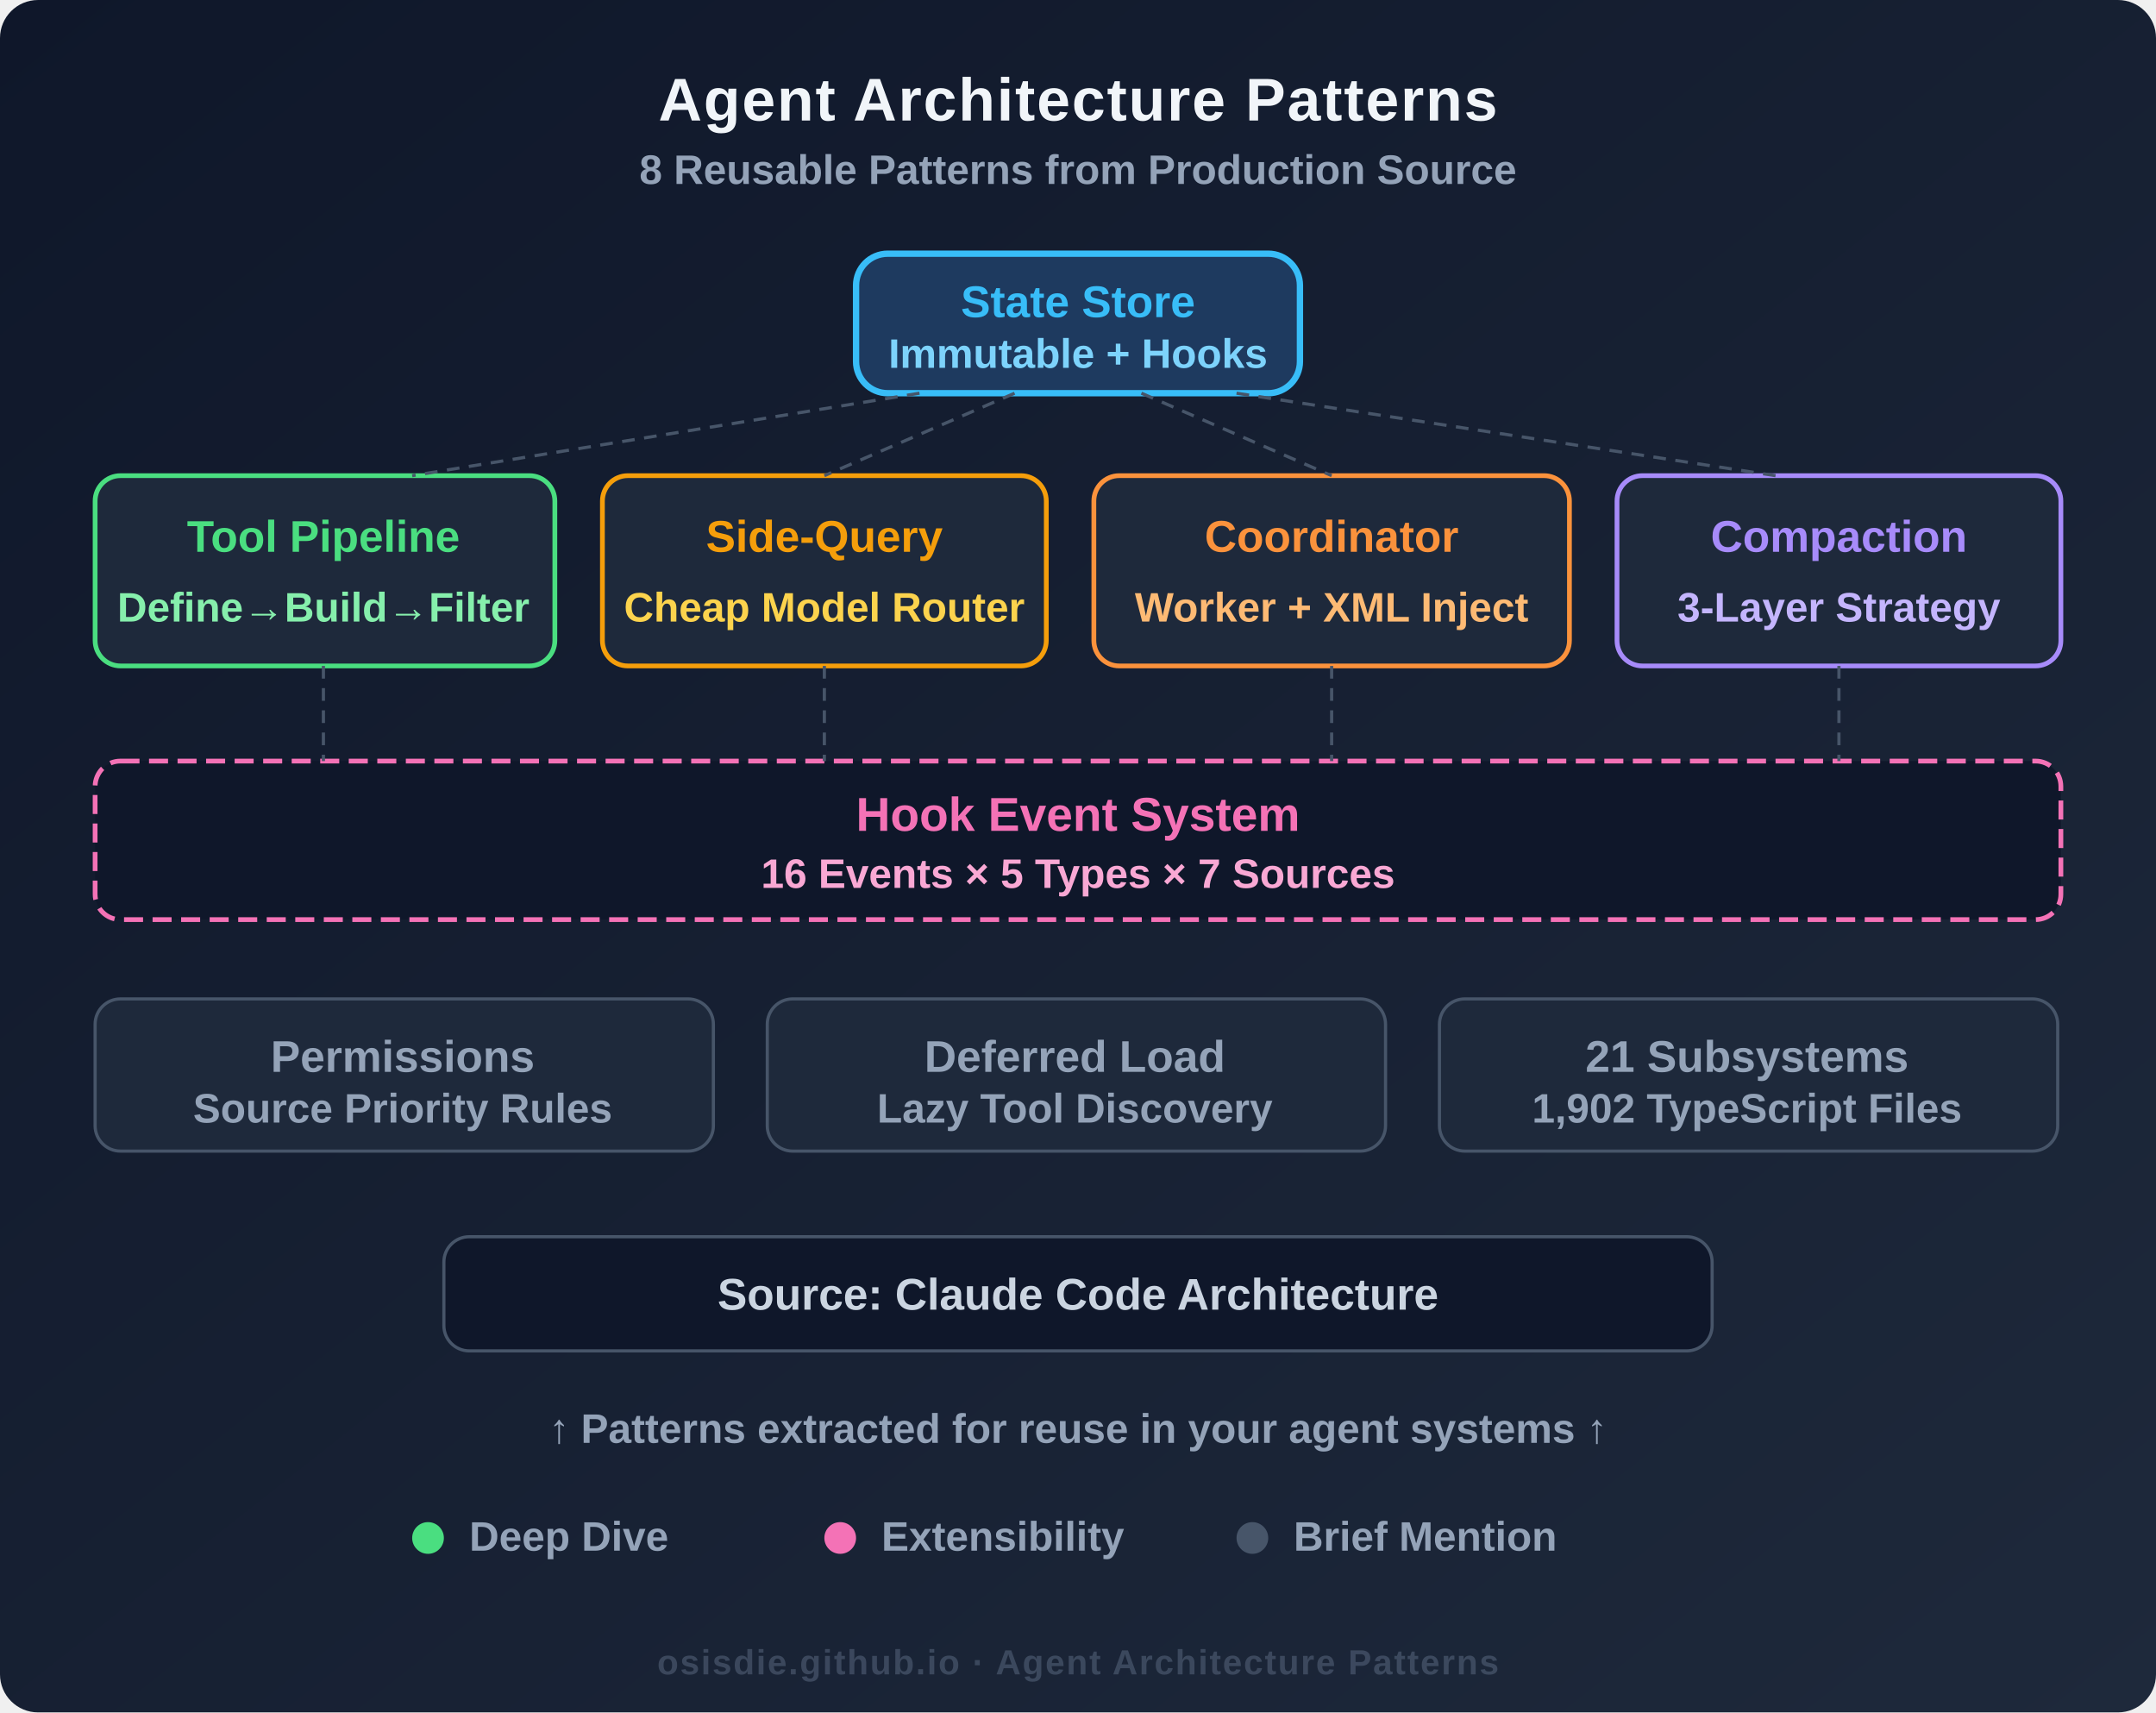
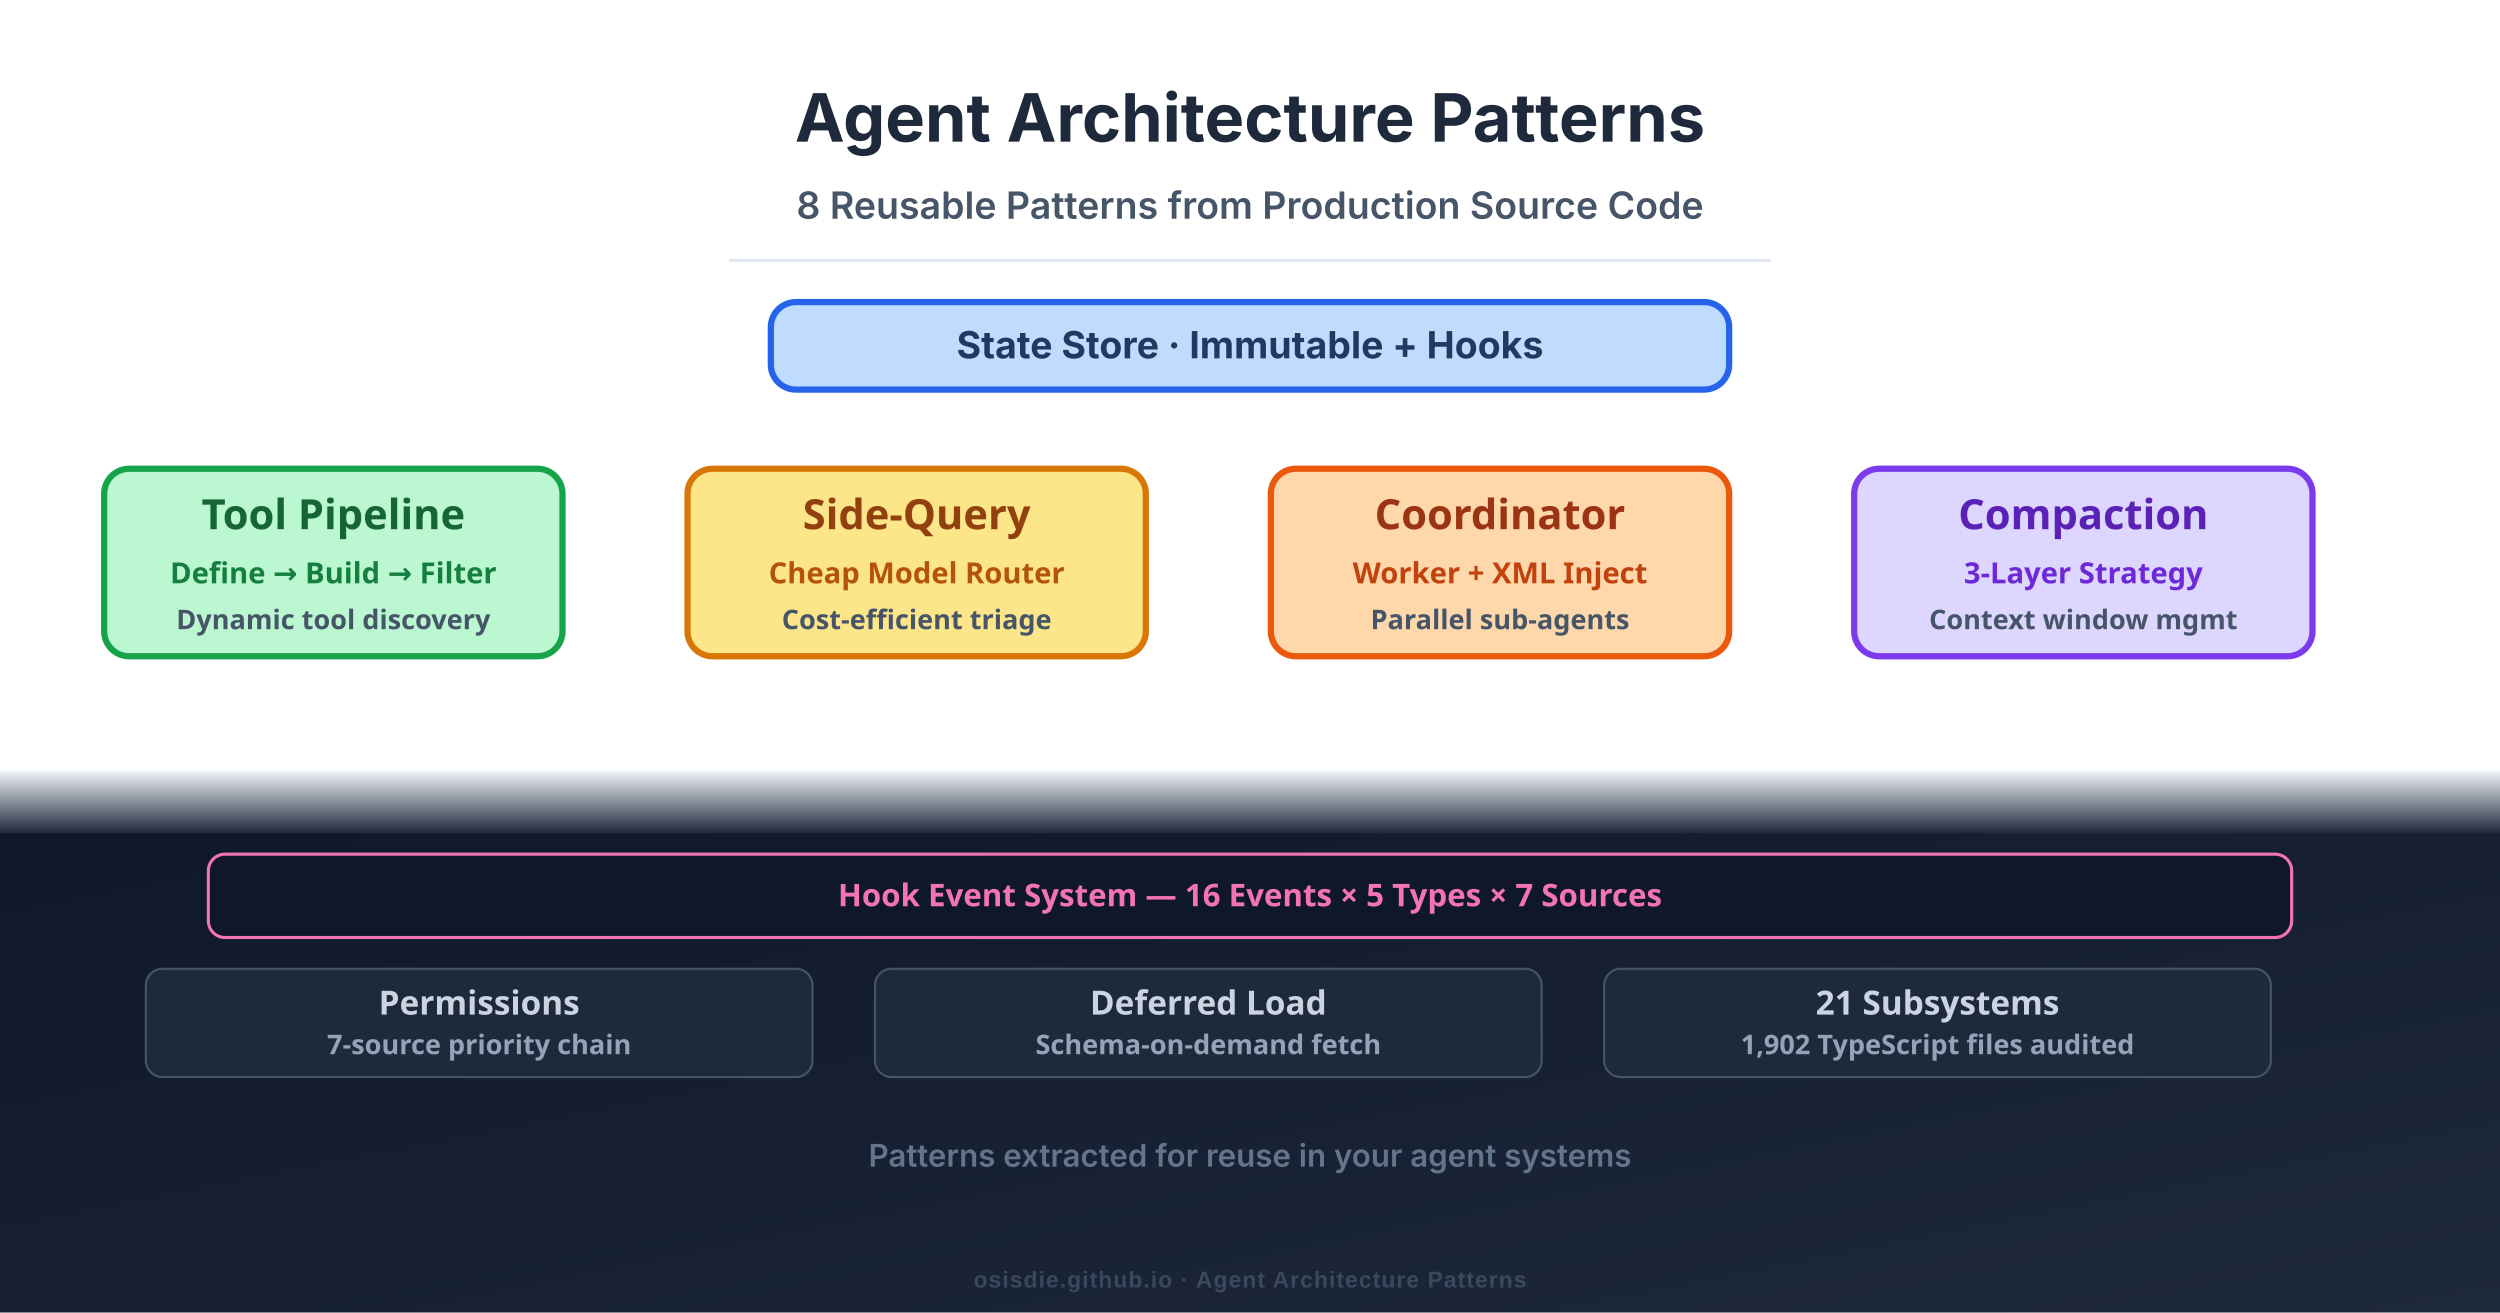
- <svg xmlns="http://www.w3.org/2000/svg" viewBox="0 0 680 540" font-family="-apple-system, system-ui, Arial, sans-serif">
+ <svg xmlns="http://www.w3.org/2000/svg" viewBox="0 0 1200 630" width="1200" height="630">
  <defs>
-     <linearGradient id="bgGrad" x1="0%" y1="0%" x2="100%" y2="100%">
-       <stop offset="0%" style="stop-color:#0f172a;stop-opacity:1" />
-       <stop offset="100%" style="stop-color:#1e293b;stop-opacity:1" />
+     <linearGradient id="transitionGrad" x1="0%" y1="0%" x2="0%" y2="100%">
+       <stop offset="0%" style="stop-color:#f1f5f9" />
+       <stop offset="100%" style="stop-color:#1e293b" />
    </linearGradient>
+     <linearGradient id="detailBgGrad" x1="0%" y1="0%" x2="100%" y2="100%">
+       <stop offset="0%" style="stop-color:#0f172a" />
+       <stop offset="100%" style="stop-color:#1e293b" />
+     </linearGradient>
+     <filter id="shadow">
+       <feDropShadow dx="0" dy="2" stdDeviation="4" flood-color="#000" flood-opacity="0.12" />
+     </filter>
  </defs>
-   <rect width="680" height="540" fill="url(#bgGrad)" rx="12" />
-   <text x="340" y="38" text-anchor="middle" fill="#f1f5f9" font-size="19" font-weight="700" letter-spacing="0.5px">Agent Architecture Patterns</text>
-   <text x="340" y="58" text-anchor="middle" fill="#94a3b8" font-size="13" font-weight="600">8 Reusable Patterns from Production Source</text>
-   <rect x="270" y="80" width="140" height="44" rx="10" fill="#1e3a5f" stroke="#38bdf8" stroke-width="2" />
-   <text x="340" y="100" text-anchor="middle" fill="#38bdf8" font-size="14" font-weight="700">State Store</text>
-   <text x="340" y="116" text-anchor="middle" fill="#7dd3fc" font-size="13" font-weight="600">Immutable + Hooks</text>
-   <rect x="30" y="150" width="145" height="60" rx="8" fill="#1e293b" stroke="#4ade80" stroke-width="1.5" />
-   <text x="102" y="174" text-anchor="middle" fill="#4ade80" font-size="14" font-weight="600">Tool Pipeline</text>
-   <text x="102" y="196" text-anchor="middle" fill="#86efac" font-size="13" font-weight="600">Define→Build→Filter</text>
-   <rect x="190" y="150" width="140" height="60" rx="8" fill="#1e293b" stroke="#f59e0b" stroke-width="1.5" />
-   <text x="260" y="174" text-anchor="middle" fill="#f59e0b" font-size="14" font-weight="600">Side-Query</text>
-   <text x="260" y="196" text-anchor="middle" fill="#fcd34d" font-size="13" font-weight="600">Cheap Model Router</text>
-   <rect x="345" y="150" width="150" height="60" rx="8" fill="#1e293b" stroke="#fb923c" stroke-width="1.5" />
-   <text x="420" y="174" text-anchor="middle" fill="#fb923c" font-size="14" font-weight="600">Coordinator</text>
-   <text x="420" y="196" text-anchor="middle" fill="#fdba74" font-size="13" font-weight="600">Worker + XML Inject</text>
-   <rect x="510" y="150" width="140" height="60" rx="8" fill="#1e293b" stroke="#a78bfa" stroke-width="1.5" />
-   <text x="580" y="174" text-anchor="middle" fill="#a78bfa" font-size="14" font-weight="600">Compaction</text>
-   <text x="580" y="196" text-anchor="middle" fill="#c4b5fd" font-size="13" font-weight="600">3-Layer Strategy</text>
-   <line x1="290" y1="124" x2="130" y2="150" stroke="#475569" stroke-width="1" stroke-dasharray="4,3" />
-   <line x1="320" y1="124" x2="260" y2="150" stroke="#475569" stroke-width="1" stroke-dasharray="4,3" />
-   <line x1="360" y1="124" x2="420" y2="150" stroke="#475569" stroke-width="1" stroke-dasharray="4,3" />
-   <line x1="390" y1="124" x2="560" y2="150" stroke="#475569" stroke-width="1" stroke-dasharray="4,3" />
-   <rect x="30" y="240" width="620" height="50" rx="8" fill="#0f172a" stroke="#f472b6" stroke-width="1.5" stroke-dasharray="6,3" />
-   <text x="340" y="262" text-anchor="middle" fill="#f472b6" font-size="15" font-weight="700">Hook Event System</text>
-   <text x="340" y="280" text-anchor="middle" fill="#f9a8d4" font-size="13" font-weight="600">16 Events × 5 Types × 7 Sources</text>
-   <line x1="102" y1="210" x2="102" y2="240" stroke="#475569" stroke-width="1" stroke-dasharray="4,3" />
-   <line x1="260" y1="210" x2="260" y2="240" stroke="#475569" stroke-width="1" stroke-dasharray="4,3" />
-   <line x1="420" y1="210" x2="420" y2="240" stroke="#475569" stroke-width="1" stroke-dasharray="4,3" />
-   <line x1="580" y1="210" x2="580" y2="240" stroke="#475569" stroke-width="1" stroke-dasharray="4,3" />
-   <rect x="30" y="315" width="195" height="48" rx="8" fill="#1e293b" stroke="#475569" stroke-width="1" />
-   <text x="127" y="338" text-anchor="middle" fill="#94a3b8" font-size="14" font-weight="600">Permissions</text>
-   <text x="127" y="354" text-anchor="middle" fill="#94a3b8" font-size="13" font-weight="600">Source Priority Rules</text>
-   <rect x="242" y="315" width="195" height="48" rx="8" fill="#1e293b" stroke="#475569" stroke-width="1" />
-   <text x="339" y="338" text-anchor="middle" fill="#94a3b8" font-size="14" font-weight="600">Deferred Load</text>
-   <text x="339" y="354" text-anchor="middle" fill="#94a3b8" font-size="13" font-weight="600">Lazy Tool Discovery</text>
-   <rect x="454" y="315" width="195" height="48" rx="8" fill="#1e293b" stroke="#475569" stroke-width="1" />
-   <text x="551" y="338" text-anchor="middle" fill="#94a3b8" font-size="14" font-weight="600">21 Subsystems</text>
-   <text x="551" y="354" text-anchor="middle" fill="#94a3b8" font-size="13" font-weight="600">1,902 TypeScript Files</text>
-   <rect x="140" y="390" width="400" height="36" rx="8" fill="#0f172a" stroke="#475569" stroke-width="1" />
-   <text x="340" y="413" text-anchor="middle" fill="#cbd5e1" font-size="14" font-weight="600">Source: Claude Code Architecture</text>
-   <text x="340" y="455" text-anchor="middle" fill="#94a3b8" font-size="13" font-weight="600">↑ Patterns extracted for reuse in your agent systems ↑</text>
-   <circle cx="135" cy="485" r="5" fill="#4ade80" />
-   <text x="148" y="489" fill="#94a3b8" font-size="13" font-weight="600">Deep Dive</text>
-   <circle cx="265" cy="485" r="5" fill="#f472b6" />
-   <text x="278" y="489" fill="#94a3b8" font-size="13" font-weight="600">Extensibility</text>
-   <circle cx="395" cy="485" r="5" fill="#475569" />
-   <text x="408" y="489" fill="#94a3b8" font-size="13" font-weight="600">Brief Mention</text>
+   <rect width="1200" height="630" fill="#ffffff" />
+   <rect y="390" width="1200" height="240" fill="url(#detailBgGrad)" />
+   <rect y="370" width="1200" height="30" fill="url(#transitionGrad)" />
+   <text x="600" y="68" text-anchor="middle" font-family="-apple-system, BlinkMacSystemFont, Segoe UI, Noto Sans TC, sans-serif" font-size="32" font-weight="700" fill="#1e293b">
+     Agent Architecture Patterns
+   </text>
+   <text x="600" y="105" text-anchor="middle" font-family="-apple-system, BlinkMacSystemFont, Segoe UI, sans-serif" font-size="18" font-weight="600" fill="#475569">
+     8 Reusable Patterns from Production Source Code
+   </text>
+   <line x1="350" y1="125" x2="850" y2="125" stroke="#e2e8f0" stroke-width="1.5" />
+   <rect x="370" y="145" width="460" height="42" rx="12" fill="#bfdbfe" stroke="#2563eb" stroke-width="3" />
+   <text x="600" y="172" text-anchor="middle" font-family="-apple-system, BlinkMacSystemFont, Segoe UI, sans-serif" font-size="18" font-weight="700" fill="#1e3a5f">State Store · Immutable + Hooks</text>
+   <g transform="translate(160, 260)">
+     <rect x="-110" y="-35" width="220" height="90" rx="12" fill="#bbf7d0" stroke="#16a34a" stroke-width="3" />
+     <text x="0" y="-6" text-anchor="middle" font-family="sans-serif" font-size="20" font-weight="700" fill="#166534">Tool Pipeline</text>
+     <text x="0" y="20" text-anchor="middle" font-family="sans-serif" font-size="14" font-weight="600" fill="#15803d">Define → Build → Filter</text>
+     <text x="0" y="42" text-anchor="middle" font-family="sans-serif" font-size="13" font-weight="600" fill="#475569">Dynamic tool discovery</text>
+   </g>
+   <g transform="translate(440, 260)">
+     <rect x="-110" y="-35" width="220" height="90" rx="12" fill="#fde68a" stroke="#d97706" stroke-width="3" />
+     <text x="0" y="-6" text-anchor="middle" font-family="sans-serif" font-size="20" font-weight="700" fill="#92400e">Side-Query</text>
+     <text x="0" y="20" text-anchor="middle" font-family="sans-serif" font-size="14" font-weight="600" fill="#b45309">Cheap Model Router</text>
+     <text x="0" y="42" text-anchor="middle" font-family="sans-serif" font-size="13" font-weight="600" fill="#475569">Cost-efficient triage</text>
+   </g>
+   <g transform="translate(720, 260)">
+     <rect x="-110" y="-35" width="220" height="90" rx="12" fill="#fed7aa" stroke="#ea580c" stroke-width="3" />
+     <text x="0" y="-6" text-anchor="middle" font-family="sans-serif" font-size="20" font-weight="700" fill="#9a3412">Coordinator</text>
+     <text x="0" y="20" text-anchor="middle" font-family="sans-serif" font-size="14" font-weight="600" fill="#c2410c">Worker + XML Inject</text>
+     <text x="0" y="42" text-anchor="middle" font-family="sans-serif" font-size="13" font-weight="600" fill="#475569">Parallel sub-agents</text>
+   </g>
+   <g transform="translate(1000, 260)">
+     <rect x="-110" y="-35" width="220" height="90" rx="12" fill="#ddd6fe" stroke="#7c3aed" stroke-width="3" />
+     <text x="0" y="-6" text-anchor="middle" font-family="sans-serif" font-size="20" font-weight="700" fill="#5b21b6">Compaction</text>
+     <text x="0" y="20" text-anchor="middle" font-family="sans-serif" font-size="14" font-weight="600" fill="#6d28d9">3-Layer Strategy</text>
+     <text x="0" y="42" text-anchor="middle" font-family="sans-serif" font-size="13" font-weight="600" fill="#475569">Context window mgmt</text>
+   </g>
+   <rect x="100" y="410" width="1000" height="40" rx="8" fill="#0f172a" stroke="#f472b6" stroke-width="1.5" />
+   <text x="600" y="435" text-anchor="middle" font-family="sans-serif" font-size="15" font-weight="700" fill="#f472b6">Hook Event System — 16 Events × 5 Types × 7 Sources</text>
+   <rect x="70" y="465" width="320" height="52" rx="8" fill="#1e293b" stroke="#475569" stroke-width="1" />
+   <text x="230" y="487" text-anchor="middle" font-family="sans-serif" font-size="16" font-weight="700" fill="#cbd5e1">Permissions</text>
+   <text x="230" y="506" text-anchor="middle" font-family="sans-serif" font-size="13" font-weight="600" fill="#94a3b8">7-source priority chain</text>
+   <rect x="420" y="465" width="320" height="52" rx="8" fill="#1e293b" stroke="#475569" stroke-width="1" />
+   <text x="580" y="487" text-anchor="middle" font-family="sans-serif" font-size="16" font-weight="700" fill="#cbd5e1">Deferred Load</text>
+   <text x="580" y="506" text-anchor="middle" font-family="sans-serif" font-size="13" font-weight="600" fill="#94a3b8">Schema-on-demand fetch</text>
+   <rect x="770" y="465" width="320" height="52" rx="8" fill="#1e293b" stroke="#475569" stroke-width="1" />
+   <text x="930" y="487" text-anchor="middle" font-family="sans-serif" font-size="16" font-weight="700" fill="#cbd5e1">21 Subsystems</text>
+   <text x="930" y="506" text-anchor="middle" font-family="sans-serif" font-size="13" font-weight="600" fill="#94a3b8">1,902 TypeScript files audited</text>
+   <text x="600" y="560" text-anchor="middle" font-family="-apple-system, BlinkMacSystemFont, Segoe UI, sans-serif" font-size="15" font-weight="600" fill="#64748b">
+     Patterns extracted for reuse in your agent systems
+   </text>
  <g opacity="0.45">
-     <text x="340" y="528" text-anchor="middle" fill="#64748b" font-family="-apple-system, system-ui, Arial, sans-serif" font-size="11" font-weight="600" letter-spacing="0.5px">osisdie.github.io · Agent Architecture Patterns</text>
+     <text x="600" y="618" text-anchor="middle" fill="#64748b" font-family="Segoe UI, Arial, sans-serif" font-size="11" font-weight="600" letter-spacing="0.5px">osisdie.github.io · Agent Architecture Patterns</text>
  </g>
</svg>
